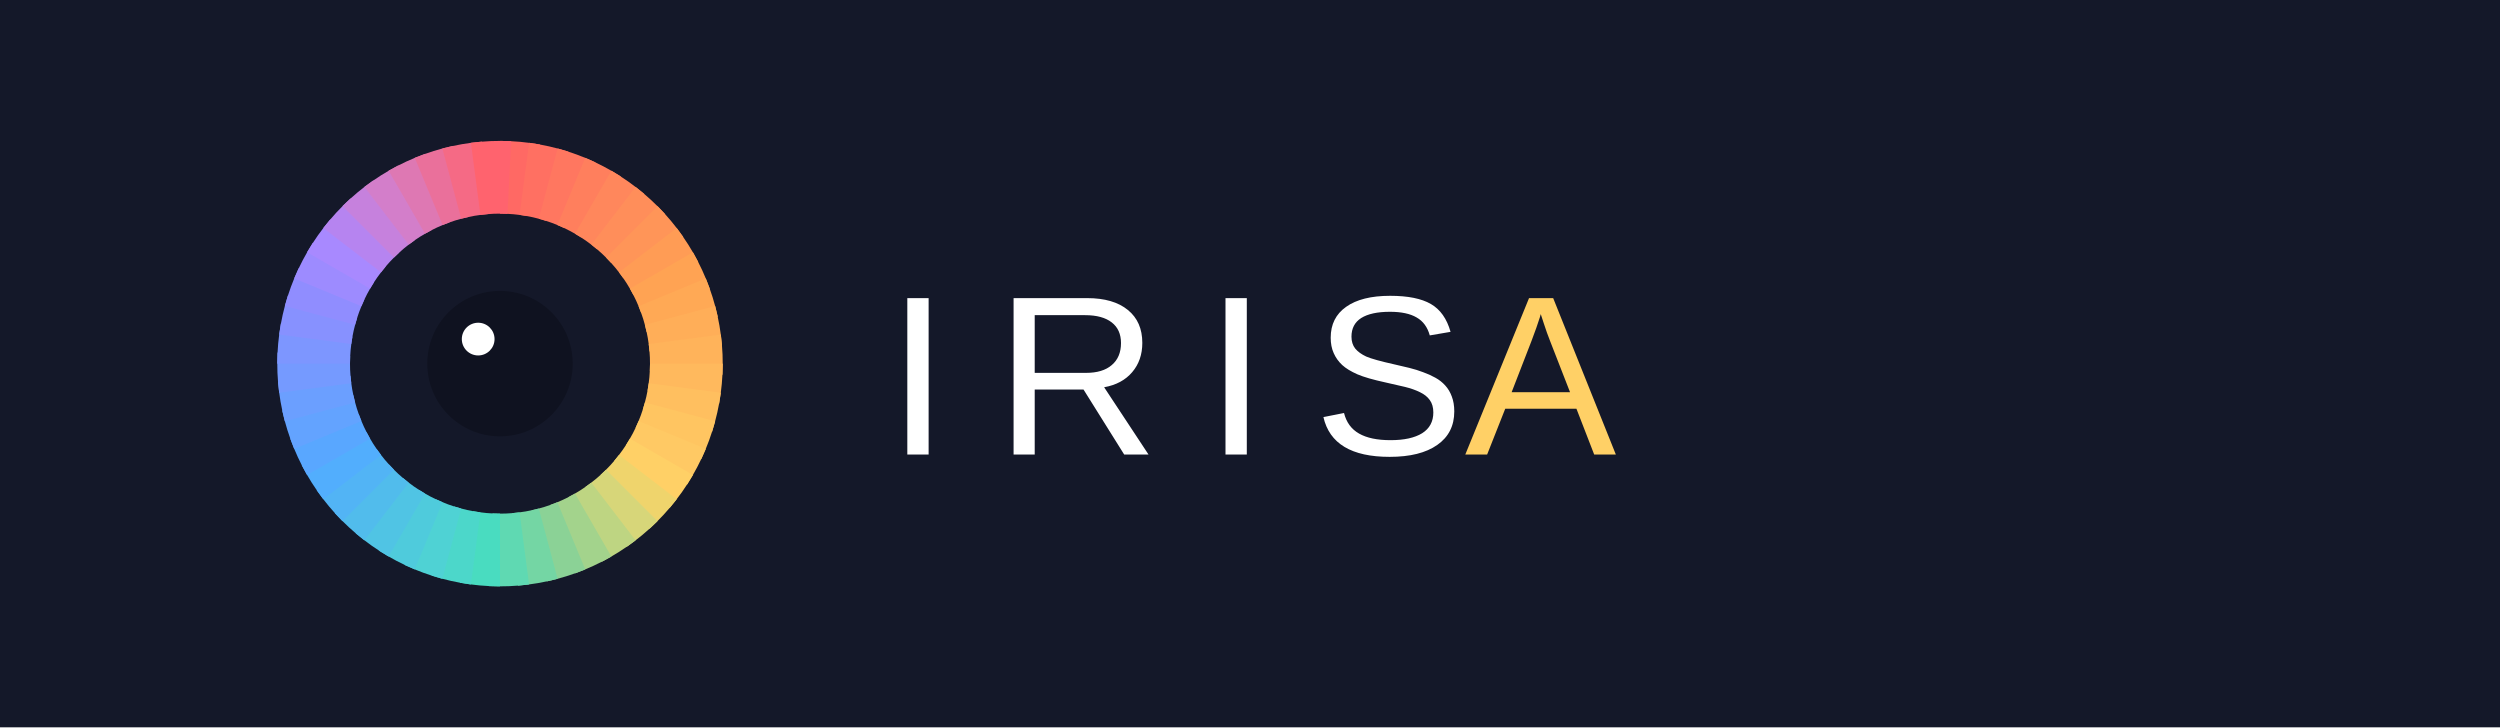
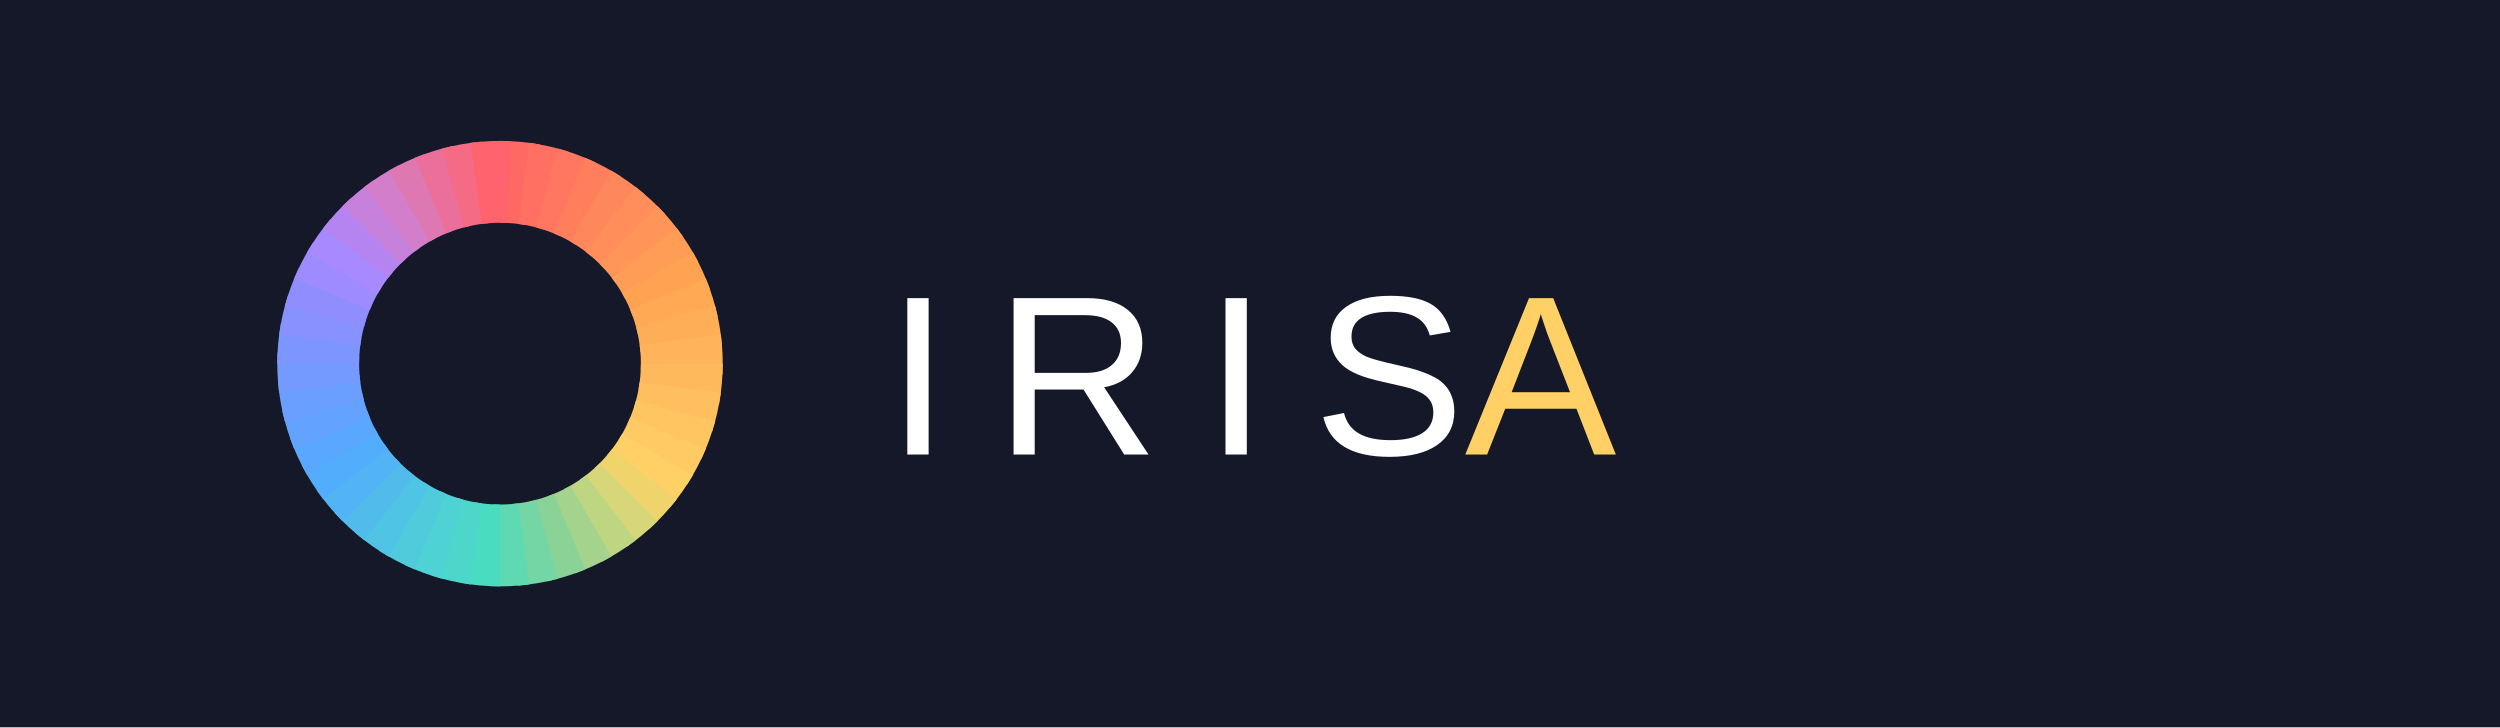
<svg xmlns="http://www.w3.org/2000/svg" viewBox="0 0 220 64" width="220" height="64">
  <rect width="220" height="64" fill="#141829" />
  <g transform="translate(24 12) scale(.4)">
-     <path d="M50.00 1.00A49 49 0 0 1 58.82 1.80L55.94 17.54A33 33 0 0 0 50.00 17.00Z" fill="#ff6964" />
-     <path d="M56.40 1.42A49 49 0 0 1 65.03 3.36L60.12 18.59A33 33 0 0 0 54.31 17.28Z" fill="#ff7062" />
-     <path d="M62.68 2.67A49 49 0 0 1 70.99 5.72L64.14 20.18A33 33 0 0 0 58.54 18.12Z" fill="#ff7760" />
-     <path d="M68.75 4.73A49 49 0 0 1 76.59 8.84L67.91 22.28A33 33 0 0 0 62.63 19.51Z" fill="#ff7f5d" />
-     <path d="M74.50 7.56A49 49 0 0 1 81.73 12.67L71.37 24.86A33 33 0 0 0 66.50 21.42Z" fill="#ff875c" />
-     <path d="M79.83 11.13A49 49 0 0 1 86.34 17.13L74.47 27.86A33 33 0 0 0 70.09 23.82Z" fill="#ff8e5a" />
-     <path d="M84.65 15.35A49 49 0 0 1 90.32 22.15L77.15 31.24A33 33 0 0 0 73.33 26.67Z" fill="#ff9558" />
-     <path d="M88.87 20.17A49 49 0 0 1 93.61 27.65L79.37 34.95A33 33 0 0 0 76.18 29.91Z" fill="#ff9c55" />
-     <path d="M92.44 25.50A49 49 0 0 1 96.15 33.53L81.08 38.91A33 33 0 0 0 78.58 33.50Z" fill="#ffa353" />
-     <path d="M95.27 31.25A49 49 0 0 1 97.91 39.70L82.26 43.06A33 33 0 0 0 80.49 37.37Z" fill="#ffa955" />
-     <path d="M97.33 37.32A49 49 0 0 1 98.84 46.04L82.89 47.33A33 33 0 0 0 81.88 41.46Z" fill="#ffae58" />
-     <path d="M98.58 43.60A49 49 0 0 1 98.94 52.45L82.96 51.65A33 33 0 0 0 82.72 45.69Z" fill="#ffb35a" />
-     <path d="M99.00 50.00A49 49 0 0 1 98.20 58.82L82.46 55.94A33 33 0 0 0 83.00 50.00Z" fill="#ffb95d" />
-     <path d="M98.58 56.40A49 49 0 0 1 96.64 65.03L81.41 60.12A33 33 0 0 0 82.72 54.31Z" fill="#ffbf5f" />
-     <path d="M97.33 62.68A49 49 0 0 1 94.28 70.99L79.82 64.14A33 33 0 0 0 81.88 58.54Z" fill="#ffc561" />
-     <path d="M95.27 68.75A49 49 0 0 1 91.16 76.59L77.72 67.91A33 33 0 0 0 80.49 62.63Z" fill="#ffc964" />
-     <path d="M92.44 74.50A49 49 0 0 1 87.33 81.73L75.14 71.37A33 33 0 0 0 78.58 66.50Z" fill="#ffd066" />
-     <path d="M88.87 79.83A49 49 0 0 1 82.87 86.34L72.14 74.47A33 33 0 0 0 76.18 70.09Z" fill="#efd46c" />
-     <path d="M84.65 84.65A49 49 0 0 1 77.85 90.32L68.76 77.15A33 33 0 0 0 73.33 73.33Z" fill="#d7d679" />
-     <path d="M79.83 88.87A49 49 0 0 1 72.35 93.61L65.05 79.37A33 33 0 0 0 70.09 76.18Z" fill="#bed582" />
-     <path d="M74.50 92.44A49 49 0 0 1 66.47 96.15L61.09 81.08A33 33 0 0 0 66.50 78.58Z" fill="#a3d38c" />
-     <path d="M68.75 95.27A49 49 0 0 1 60.30 97.91L56.94 82.26A33 33 0 0 0 62.63 80.49Z" fill="#8bd296" />
-     <path d="M62.68 97.33A49 49 0 0 1 53.96 98.84L52.67 82.89A33 33 0 0 0 58.54 81.88Z" fill="#74d6a4" />
-     <path d="M56.40 98.58A49 49 0 0 1 47.55 98.94L48.35 82.96A33 33 0 0 0 54.31 82.72Z" fill="#5fd9b2" />
-     <path d="M50.00 99.00A49 49 0 0 1 41.18 98.20L44.06 82.46A33 33 0 0 0 50.00 83.00Z" fill="#49dcc0" />
-     <path d="M43.60 98.58A49 49 0 0 1 34.97 96.64L39.88 81.41A33 33 0 0 0 45.69 82.72Z" fill="#4cd7ca" />
-     <path d="M37.32 97.33A49 49 0 0 1 29.01 94.28L35.86 79.82A33 33 0 0 0 41.46 81.88Z" fill="#4fd2d4" />
-     <path d="M31.25 95.27A49 49 0 0 1 23.41 91.16L32.09 77.72A33 33 0 0 0 37.37 80.49Z" fill="#4fcbdc" />
-     <path d="M25.50 92.44A49 49 0 0 1 18.27 87.33L28.63 75.14A33 33 0 0 0 33.50 78.58Z" fill="#50c4e4" />
-     <path d="M20.17 88.87A49 49 0 0 1 13.66 82.87L25.53 72.14A33 33 0 0 0 29.91 76.18Z" fill="#51bcec" />
-     <path d="M15.35 84.65A49 49 0 0 1 9.68 77.85L22.85 68.76A33 33 0 0 0 26.67 73.33Z" fill="#52b4f5" />
-     <path d="M11.13 79.83A49 49 0 0 1 6.39 72.35L20.63 65.05A33 33 0 0 0 23.82 70.09Z" fill="#52aefd" />
-     <path d="M7.56 74.50A49 49 0 0 1 3.85 66.47L18.92 61.09A33 33 0 0 0 21.42 66.50Z" fill="#59a7ff" />
-     <path d="M4.73 68.75A49 49 0 0 1 2.09 60.30L17.74 56.94A33 33 0 0 0 19.51 62.63Z" fill="#63a3ff" />
-     <path d="M2.67 62.68A49 49 0 0 1 1.16 53.96L17.11 52.67A33 33 0 0 0 18.12 58.54Z" fill="#6b9fff" />
-     <path d="M1.42 56.40A49 49 0 0 1 1.06 47.55L17.04 48.35A33 33 0 0 0 17.28 54.31Z" fill="#759aff" />
-     <path d="M1.00 50.00A49 49 0 0 1 1.80 41.18L17.54 44.06A33 33 0 0 0 17.00 50.00Z" fill="#7d96ff" />
-     <path d="M1.42 43.60A49 49 0 0 1 3.36 34.97L18.59 39.88A33 33 0 0 0 17.28 45.69Z" fill="#8791ff" />
-     <path d="M2.67 37.32A49 49 0 0 1 5.72 29.01L20.18 35.86A33 33 0 0 0 18.12 41.46Z" fill="#908dff" />
-     <path d="M4.73 31.25A49 49 0 0 1 8.84 23.41L22.28 32.09A33 33 0 0 0 19.51 37.37Z" fill="#9d8bff" />
-     <path d="M7.56 25.50A49 49 0 0 1 12.67 18.27L24.86 28.63A33 33 0 0 0 21.42 33.50Z" fill="#a889ff" />
-     <path d="M11.13 20.17A49 49 0 0 1 17.13 13.66L27.86 25.53A33 33 0 0 0 23.82 29.91Z" fill="#b684f0" />
-     <path d="M15.35 15.35A49 49 0 0 1 22.15 9.68L31.24 22.85A33 33 0 0 0 26.67 26.67Z" fill="#c681dd" />
-     <path d="M20.17 11.13A49 49 0 0 1 27.65 6.39L34.95 20.63A33 33 0 0 0 29.91 23.82Z" fill="#d37eca" />
-     <path d="M25.50 7.56A49 49 0 0 1 33.53 3.85L38.91 18.92A33 33 0 0 0 33.50 21.42Z" fill="#de78b3" />
-     <path d="M31.25 4.73A49 49 0 0 1 39.70 2.09L43.06 17.74A33 33 0 0 0 37.37 19.51Z" fill="#ea709b" />
-     <path d="M37.32 2.67A49 49 0 0 1 46.04 1.16L47.33 17.11A33 33 0 0 0 41.46 18.12Z" fill="#f56a85" />
-     <path d="M43.60 1.42A49 49 0 0 1 52.45 1.06L51.65 17.04A33 33 0 0 0 45.69 17.28Z" fill="#ff636e" />
-     <circle cx="50" cy="50" r="16" fill="#0F1220" />
-     <circle cx="45.2" cy="44.6" r="3.6" fill="#fff" />
+     <path d="M50.00 1.00A49 49 0 0 1 58.82 1.80L55.58 19.51A31 31 0 0 0 50.00 19.00Z" fill="#ff6964" />
+     <path d="M56.40 1.42A49 49 0 0 1 65.03 3.36L59.51 20.49A31 31 0 0 0 54.05 19.27Z" fill="#ff7062" />
+     <path d="M62.68 2.67A49 49 0 0 1 70.99 5.72L63.28 21.99A31 31 0 0 0 58.02 20.06Z" fill="#ff7760" />
+     <path d="M68.75 4.73A49 49 0 0 1 76.59 8.84L66.82 23.96A31 31 0 0 0 61.86 21.36Z" fill="#ff7f5d" />
+     <path d="M74.50 7.56A49 49 0 0 1 81.73 12.67L70.08 26.38A31 31 0 0 0 65.50 23.15Z" fill="#ff875c" />
+     <path d="M79.83 11.13A49 49 0 0 1 86.34 17.13L72.99 29.20A31 31 0 0 0 68.87 25.41Z" fill="#ff8e5a" />
+     <path d="M84.65 15.35A49 49 0 0 1 90.32 22.15L75.51 32.38A31 31 0 0 0 71.92 28.08Z" fill="#ff9558" />
+     <path d="M88.87 20.17A49 49 0 0 1 93.61 27.65L77.59 35.86A31 31 0 0 0 74.59 31.13Z" fill="#ff9c55" />
+     <path d="M92.44 25.50A49 49 0 0 1 96.15 33.53L79.20 39.58A31 31 0 0 0 76.85 34.50Z" fill="#ffa353" />
+     <path d="M95.27 31.25A49 49 0 0 1 97.91 39.70L80.31 43.48A31 31 0 0 0 78.64 38.14Z" fill="#ffa955" />
+     <path d="M97.33 37.32A49 49 0 0 1 98.84 46.04L80.90 47.49A31 31 0 0 0 79.94 41.98Z" fill="#ffae58" />
+     <path d="M98.58 43.60A49 49 0 0 1 98.94 52.45L80.96 51.55A31 31 0 0 0 80.73 45.95Z" fill="#ffb35a" />
+     <path d="M99.00 50.00A49 49 0 0 1 98.20 58.82L80.49 55.58A31 31 0 0 0 81.00 50.00Z" fill="#ffb95d" />
+     <path d="M98.58 56.40A49 49 0 0 1 96.64 65.03L79.51 59.51A31 31 0 0 0 80.73 54.05Z" fill="#ffbf5f" />
+     <path d="M97.33 62.68A49 49 0 0 1 94.28 70.99L78.01 63.28A31 31 0 0 0 79.94 58.02Z" fill="#ffc561" />
+     <path d="M95.27 68.75A49 49 0 0 1 91.16 76.59L76.04 66.82A31 31 0 0 0 78.64 61.86Z" fill="#ffc964" />
+     <path d="M92.44 74.50A49 49 0 0 1 87.33 81.73L73.62 70.08A31 31 0 0 0 76.85 65.50Z" fill="#ffd066" />
+     <path d="M88.87 79.83A49 49 0 0 1 82.87 86.34L70.80 72.99A31 31 0 0 0 74.59 68.87Z" fill="#efd46c" />
+     <path d="M84.65 84.65A49 49 0 0 1 77.85 90.32L67.62 75.51A31 31 0 0 0 71.92 71.92Z" fill="#d7d679" />
+     <path d="M79.83 88.87A49 49 0 0 1 72.35 93.61L64.14 77.59A31 31 0 0 0 68.87 74.59Z" fill="#bed582" />
+     <path d="M74.50 92.44A49 49 0 0 1 66.47 96.15L60.42 79.20A31 31 0 0 0 65.50 76.85Z" fill="#a3d38c" />
+     <path d="M68.75 95.27A49 49 0 0 1 60.30 97.91L56.52 80.31A31 31 0 0 0 61.86 78.64Z" fill="#8bd296" />
+     <path d="M62.68 97.33A49 49 0 0 1 53.96 98.84L52.51 80.90A31 31 0 0 0 58.02 79.94Z" fill="#74d6a4" />
+     <path d="M56.40 98.58A49 49 0 0 1 47.55 98.94L48.45 80.96A31 31 0 0 0 54.05 80.73Z" fill="#5fd9b2" />
+     <path d="M50.00 99.00A49 49 0 0 1 41.18 98.20L44.42 80.49A31 31 0 0 0 50.00 81.00Z" fill="#49dcc0" />
+     <path d="M43.60 98.58A49 49 0 0 1 34.97 96.64L40.49 79.51A31 31 0 0 0 45.95 80.73Z" fill="#4cd7ca" />
+     <path d="M37.32 97.33A49 49 0 0 1 29.01 94.28L36.72 78.01A31 31 0 0 0 41.98 79.94Z" fill="#4fd2d4" />
+     <path d="M31.25 95.27A49 49 0 0 1 23.41 91.16L33.18 76.04A31 31 0 0 0 38.14 78.64Z" fill="#4fcbdc" />
+     <path d="M25.50 92.44A49 49 0 0 1 18.27 87.33L29.92 73.62A31 31 0 0 0 34.50 76.85Z" fill="#50c4e4" />
+     <path d="M20.17 88.87A49 49 0 0 1 13.66 82.87L27.01 70.80A31 31 0 0 0 31.13 74.59Z" fill="#51bcec" />
+     <path d="M15.35 84.65A49 49 0 0 1 9.68 77.85L24.49 67.62A31 31 0 0 0 28.08 71.92Z" fill="#52b4f5" />
+     <path d="M11.13 79.83A49 49 0 0 1 6.39 72.35L22.41 64.14A31 31 0 0 0 25.41 68.87Z" fill="#52aefd" />
+     <path d="M7.56 74.50A49 49 0 0 1 3.85 66.47L20.80 60.42A31 31 0 0 0 23.15 65.50Z" fill="#59a7ff" />
+     <path d="M4.73 68.75A49 49 0 0 1 2.09 60.30L19.69 56.52A31 31 0 0 0 21.36 61.86Z" fill="#63a3ff" />
+     <path d="M2.67 62.68A49 49 0 0 1 1.16 53.96L19.10 52.51A31 31 0 0 0 20.06 58.02Z" fill="#6b9fff" />
+     <path d="M1.42 56.40A49 49 0 0 1 1.06 47.55L19.04 48.45A31 31 0 0 0 19.27 54.05Z" fill="#759aff" />
+     <path d="M1.00 50.00A49 49 0 0 1 1.80 41.18L19.51 44.42A31 31 0 0 0 19.00 50.00Z" fill="#7d96ff" />
+     <path d="M1.42 43.60A49 49 0 0 1 3.36 34.97L20.49 40.49A31 31 0 0 0 19.27 45.95Z" fill="#8791ff" />
+     <path d="M2.67 37.32A49 49 0 0 1 5.72 29.01L21.99 36.72A31 31 0 0 0 20.06 41.98Z" fill="#908dff" />
+     <path d="M4.73 31.25A49 49 0 0 1 8.84 23.41L23.96 33.18A31 31 0 0 0 21.36 38.14Z" fill="#9d8bff" />
+     <path d="M7.56 25.50A49 49 0 0 1 12.67 18.27L26.38 29.92A31 31 0 0 0 23.15 34.50Z" fill="#a889ff" />
+     <path d="M11.13 20.17A49 49 0 0 1 17.13 13.66L29.20 27.01A31 31 0 0 0 25.41 31.13Z" fill="#b684f0" />
+     <path d="M15.35 15.35A49 49 0 0 1 22.15 9.68L32.38 24.49A31 31 0 0 0 28.08 28.08Z" fill="#c681dd" />
+     <path d="M20.17 11.13A49 49 0 0 1 27.65 6.39L35.86 22.41A31 31 0 0 0 31.13 25.41Z" fill="#d37eca" />
+     <path d="M25.50 7.56A49 49 0 0 1 33.53 3.85L39.58 20.80A31 31 0 0 0 34.50 23.15Z" fill="#de78b3" />
+     <path d="M31.25 4.73A49 49 0 0 1 39.70 2.09L43.48 19.69A31 31 0 0 0 38.14 21.36Z" fill="#ea709b" />
+     <path d="M37.32 2.67A49 49 0 0 1 46.04 1.16L47.49 19.10A31 31 0 0 0 41.98 20.06Z" fill="#f56a85" />
+     <path d="M43.60 1.42A49 49 0 0 1 52.45 1.06L51.55 19.04A31 31 0 0 0 45.95 19.27Z" fill="#ff636e" />
  </g>
  <text x="78" y="40" font-family="Urbanist, 'Helvetica Neue', Arial, sans-serif" font-weight="500" font-size="20" letter-spacing="4.00" fill="#FFFFFF" text-anchor="start">IRIS<tspan fill="#ffd066">A</tspan>
  </text>
</svg>
